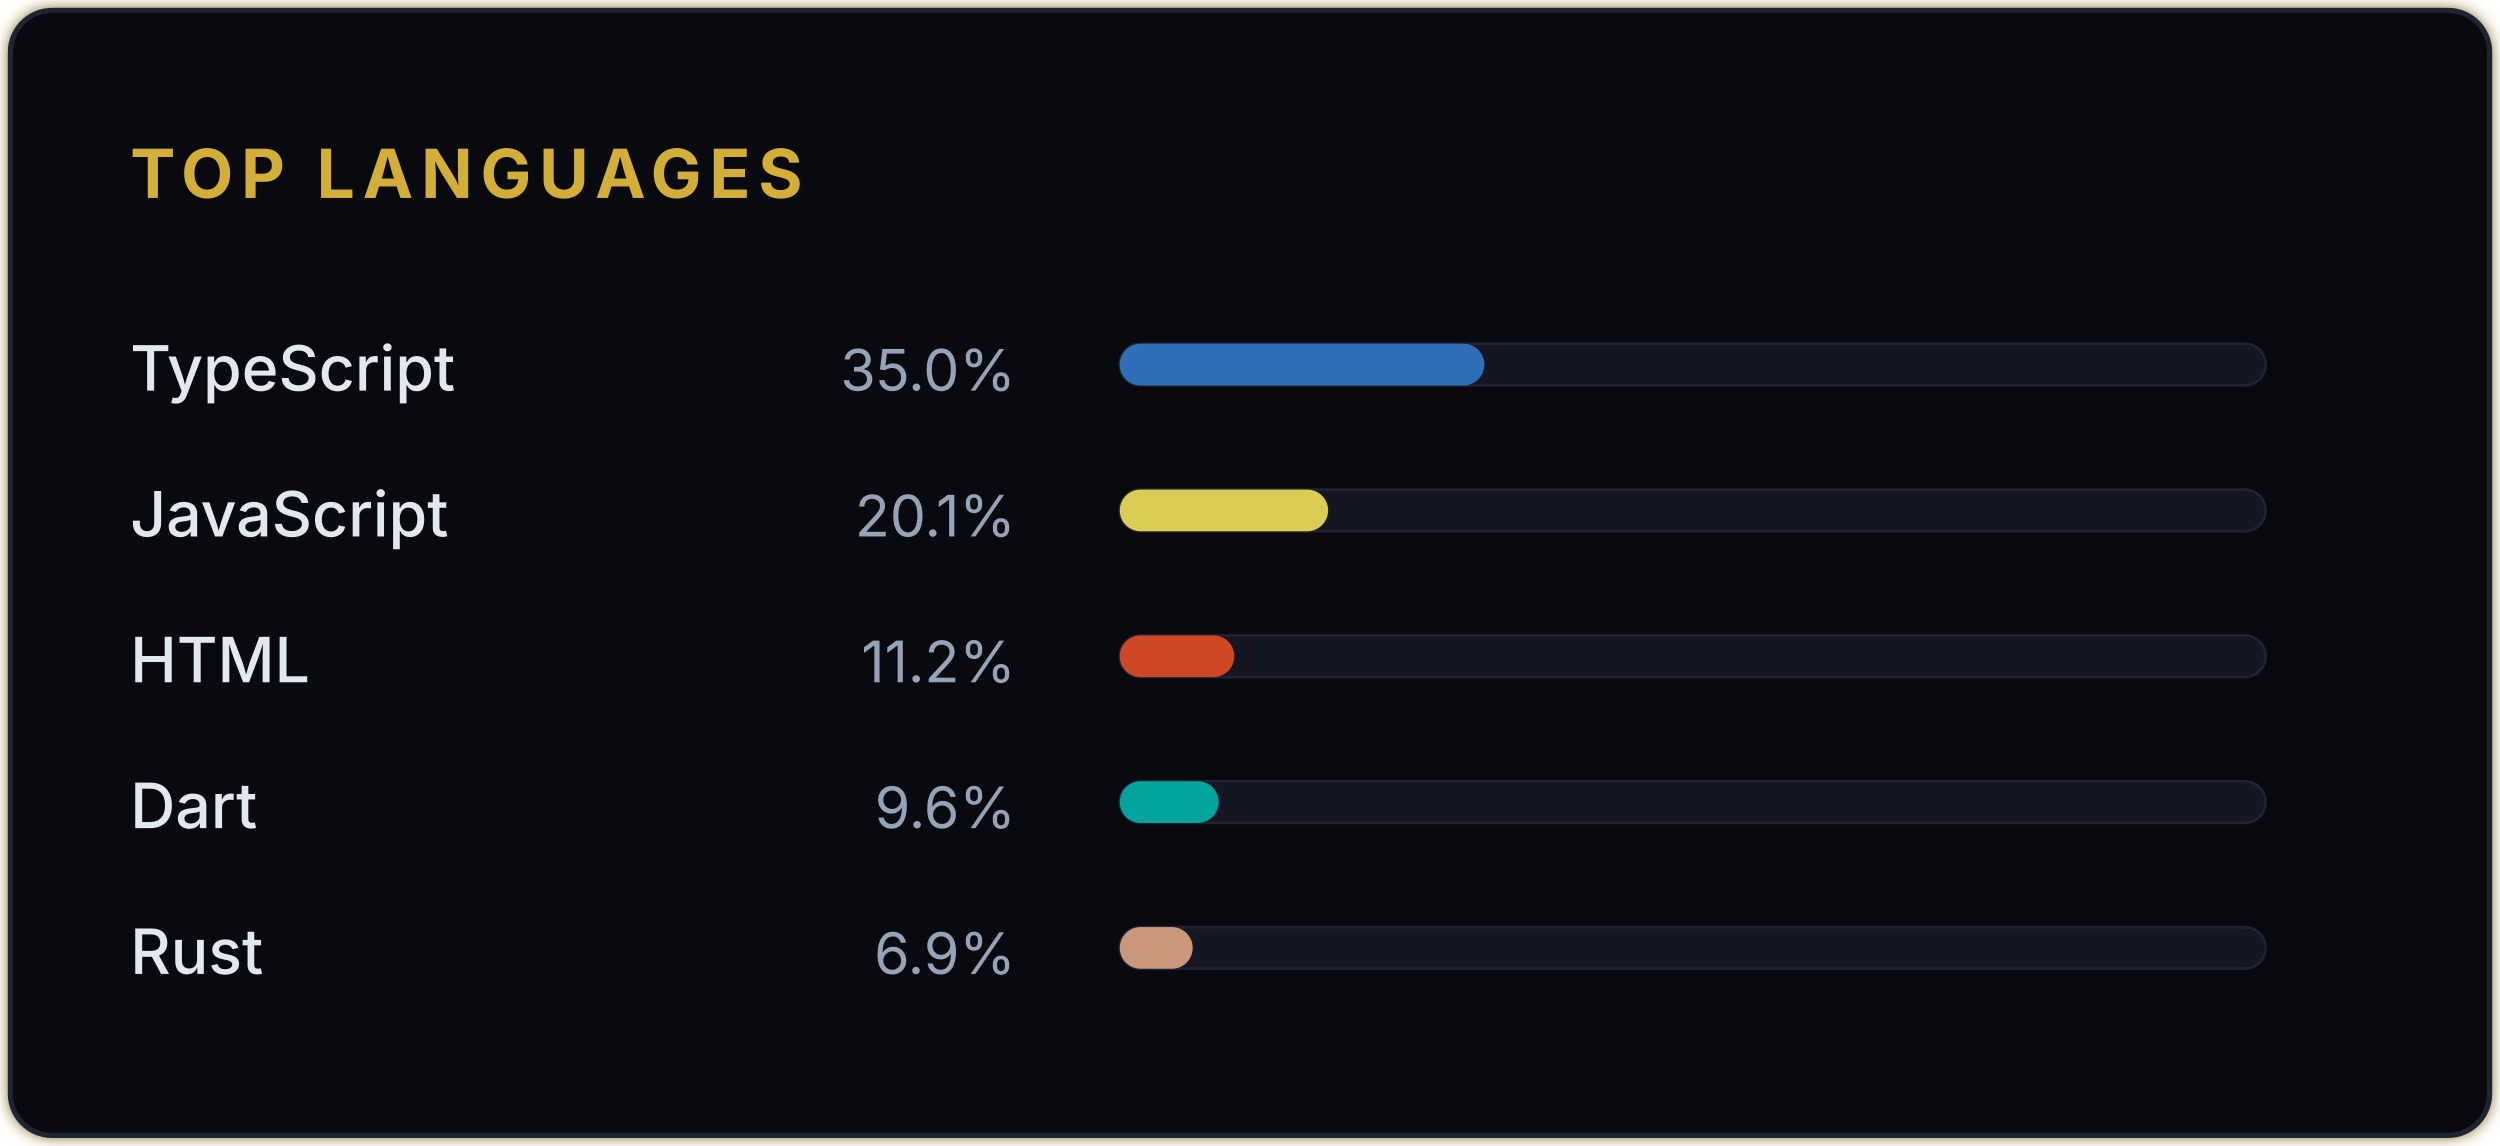
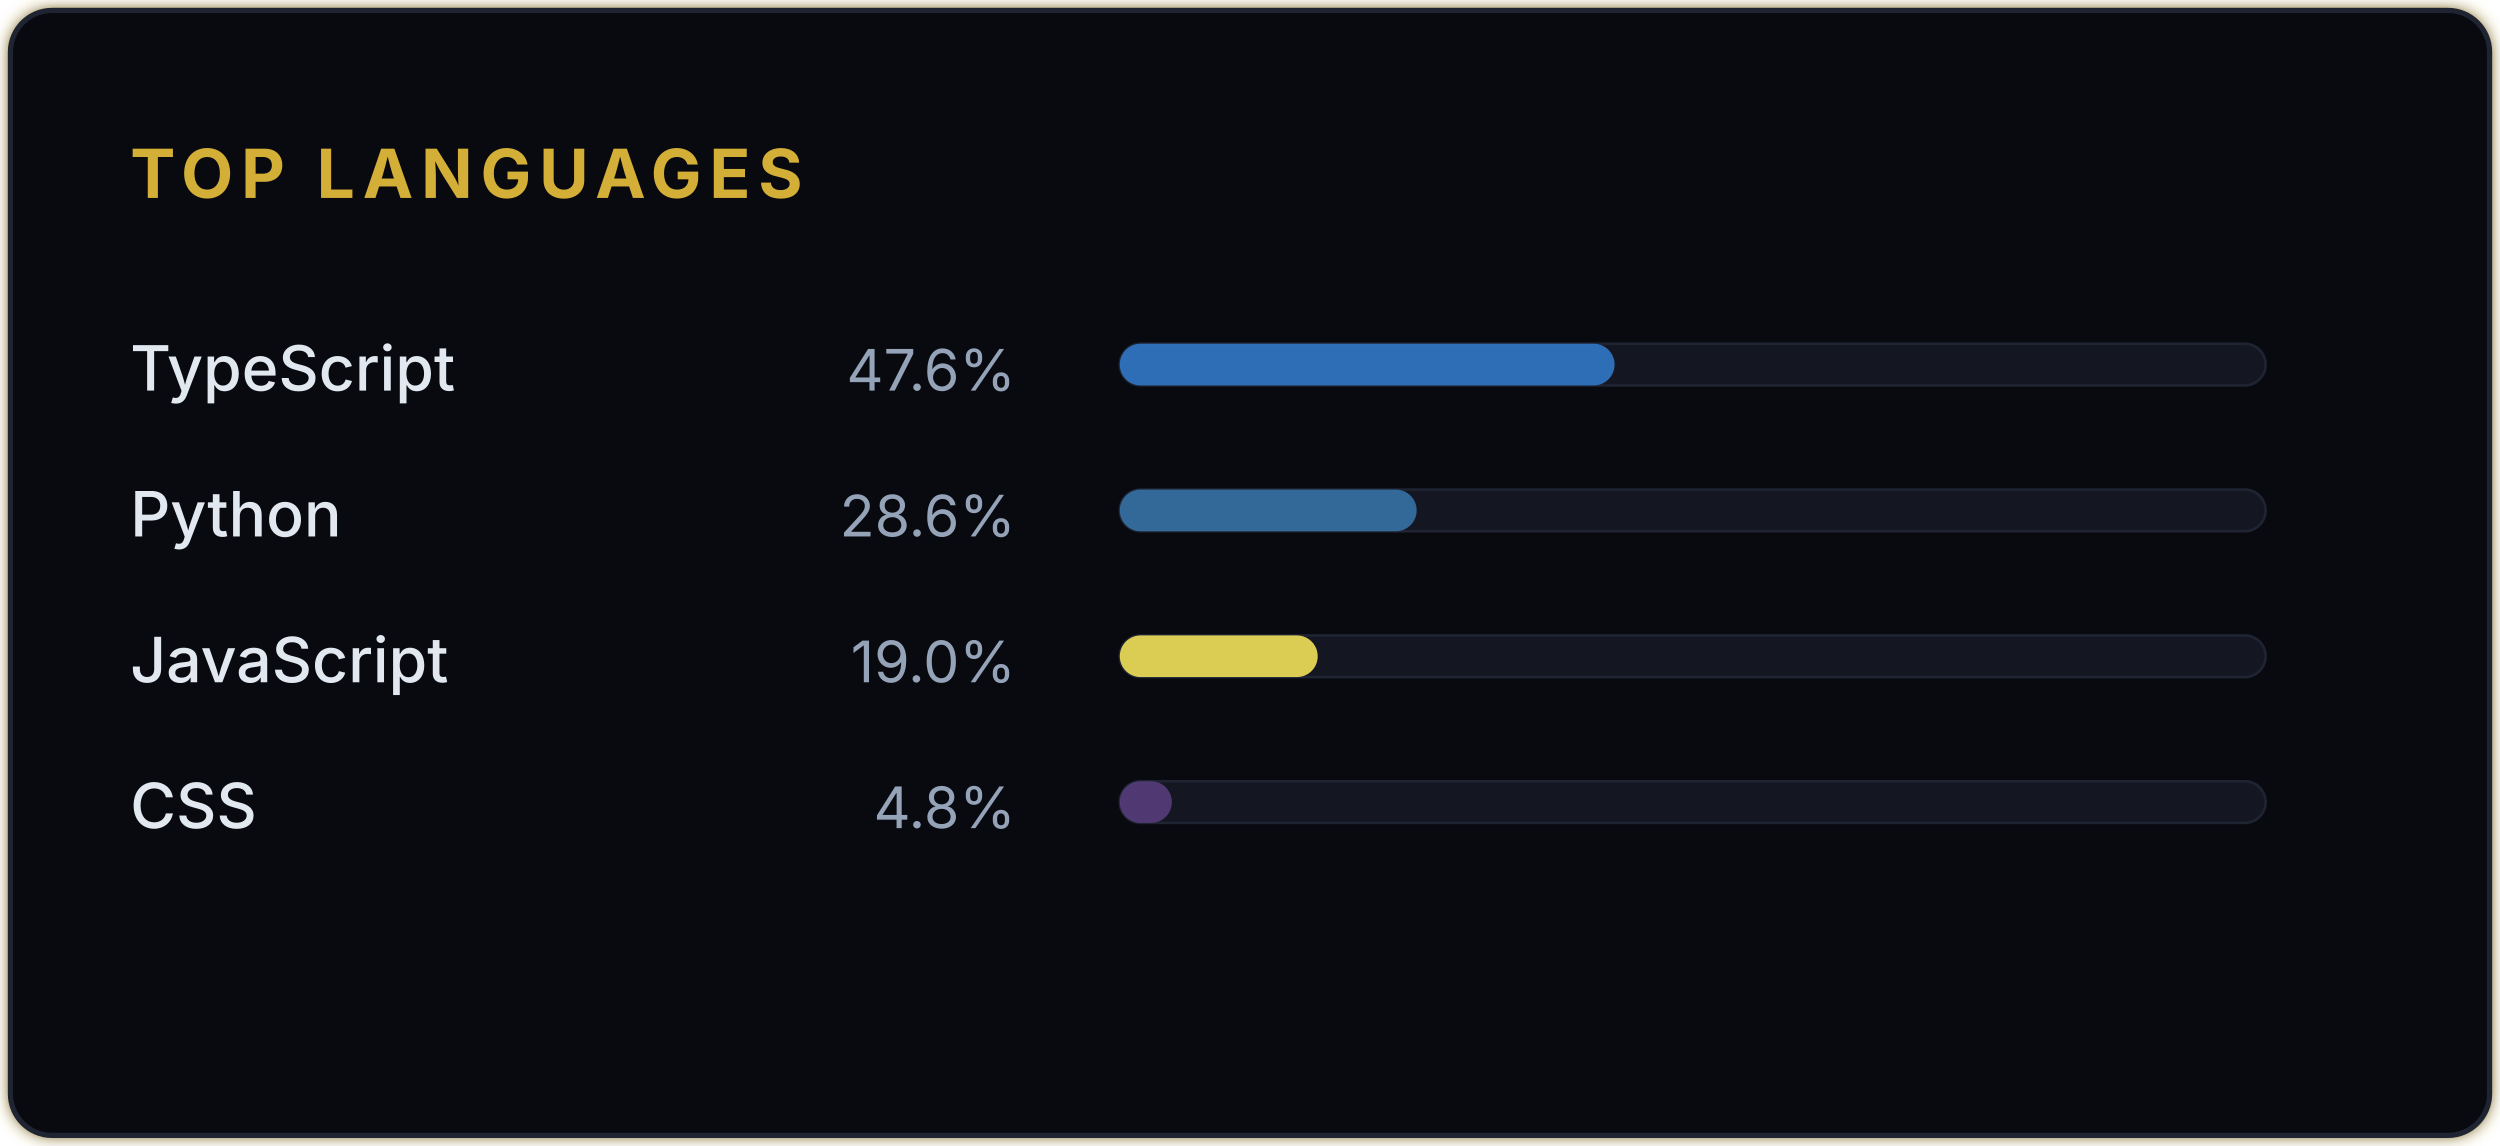
<svg xmlns="http://www.w3.org/2000/svg" viewBox="0 0 480 220" width="100%" height="100%">
  <defs>
    <filter id="goldGlow" x="-20%" y="-20%" width="140%" height="140%">
      <feGaussianBlur stdDeviation="1.5" result="coloredBlur" />
      <feMerge>
        <feMergeNode in="coloredBlur" />
        <feMergeNode in="SourceGraphic" />
      </feMerge>
    </filter>
  </defs>
  <rect width="476" height="216" x="2" y="2" fill="#090A0F" rx="8" stroke="#D4AF37" stroke-width="1" stroke-opacity="0.6" filter="url(#goldGlow)" />
  <rect width="476" height="216" x="2" y="2" fill="#090A0F" rx="8" stroke="#1F2433" stroke-width="1" />
  <text x="25" y="38" font-family="-apple-system, BlinkMacSystemFont, Segoe UI, sans-serif" font-size="13" font-weight="700" fill="#D4AF37" letter-spacing="1.5">TOP LANGUAGES</text>
  <g transform="translate(25, 65)">
    <text x="0" y="10" font-family="-apple-system, BlinkMacSystemFont, Segoe UI, sans-serif" font-size="12" font-weight="500" fill="#E2E8F0">TypeScript</text>
-     <text x="170" y="10" font-family="-apple-system, BlinkMacSystemFont, Segoe UI, sans-serif" font-size="11" fill="#94A3B8" text-anchor="end">35.0%</text>
+     <text x="170" y="10" font-family="-apple-system, BlinkMacSystemFont, Segoe UI, sans-serif" font-size="11" fill="#94A3B8" text-anchor="end">47.6%</text>
    <rect x="190" y="1" width="220" height="8" fill="#141721" rx="4" stroke="#1F2433" stroke-width="0.5" />
-     <rect x="190" y="1" width="70" height="8" fill="#3178c6" rx="4" opacity="0.9" />
+     <rect x="190" y="1" width="95" height="8" fill="#3178c6" rx="4" opacity="0.9" />
  </g>
  <g transform="translate(25, 93)">
-     <text x="0" y="10" font-family="-apple-system, BlinkMacSystemFont, Segoe UI, sans-serif" font-size="12" font-weight="500" fill="#E2E8F0">JavaScript</text>
-     <text x="170" y="10" font-family="-apple-system, BlinkMacSystemFont, Segoe UI, sans-serif" font-size="11" fill="#94A3B8" text-anchor="end">20.1%</text>
+     <text x="0" y="10" font-family="-apple-system, BlinkMacSystemFont, Segoe UI, sans-serif" font-size="12" font-weight="500" fill="#E2E8F0">Python</text>
+     <text x="170" y="10" font-family="-apple-system, BlinkMacSystemFont, Segoe UI, sans-serif" font-size="11" fill="#94A3B8" text-anchor="end">28.6%</text>
    <rect x="190" y="1" width="220" height="8" fill="#141721" rx="4" stroke="#1F2433" stroke-width="0.5" />
-     <rect x="190" y="1" width="40" height="8" fill="#f1e05a" rx="4" opacity="0.9" />
+     <rect x="190" y="1" width="57" height="8" fill="#3572A5" rx="4" opacity="0.9" />
  </g>
  <g transform="translate(25, 121)">
-     <text x="0" y="10" font-family="-apple-system, BlinkMacSystemFont, Segoe UI, sans-serif" font-size="12" font-weight="500" fill="#E2E8F0">HTML</text>
-     <text x="170" y="10" font-family="-apple-system, BlinkMacSystemFont, Segoe UI, sans-serif" font-size="11" fill="#94A3B8" text-anchor="end">11.2%</text>
+     <text x="0" y="10" font-family="-apple-system, BlinkMacSystemFont, Segoe UI, sans-serif" font-size="12" font-weight="500" fill="#E2E8F0">JavaScript</text>
+     <text x="170" y="10" font-family="-apple-system, BlinkMacSystemFont, Segoe UI, sans-serif" font-size="11" fill="#94A3B8" text-anchor="end">19.0%</text>
    <rect x="190" y="1" width="220" height="8" fill="#141721" rx="4" stroke="#1F2433" stroke-width="0.5" />
-     <rect x="190" y="1" width="22" height="8" fill="#e34c26" rx="4" opacity="0.9" />
+     <rect x="190" y="1" width="38" height="8" fill="#f1e05a" rx="4" opacity="0.9" />
  </g>
  <g transform="translate(25, 149)">
-     <text x="0" y="10" font-family="-apple-system, BlinkMacSystemFont, Segoe UI, sans-serif" font-size="12" font-weight="500" fill="#E2E8F0">Dart</text>
-     <text x="170" y="10" font-family="-apple-system, BlinkMacSystemFont, Segoe UI, sans-serif" font-size="11" fill="#94A3B8" text-anchor="end">9.6%</text>
+     <text x="0" y="10" font-family="-apple-system, BlinkMacSystemFont, Segoe UI, sans-serif" font-size="12" font-weight="500" fill="#E2E8F0">CSS</text>
+     <text x="170" y="10" font-family="-apple-system, BlinkMacSystemFont, Segoe UI, sans-serif" font-size="11" fill="#94A3B8" text-anchor="end">4.8%</text>
    <rect x="190" y="1" width="220" height="8" fill="#141721" rx="4" stroke="#1F2433" stroke-width="0.5" />
-     <rect x="190" y="1" width="19" height="8" fill="#00B4AB" rx="4" opacity="0.9" />
-   </g>
-   <g transform="translate(25, 177)">
-     <text x="0" y="10" font-family="-apple-system, BlinkMacSystemFont, Segoe UI, sans-serif" font-size="12" font-weight="500" fill="#E2E8F0">Rust</text>
-     <text x="170" y="10" font-family="-apple-system, BlinkMacSystemFont, Segoe UI, sans-serif" font-size="11" fill="#94A3B8" text-anchor="end">6.9%</text>
-     <rect x="190" y="1" width="220" height="8" fill="#141721" rx="4" stroke="#1F2433" stroke-width="0.5" />
-     <rect x="190" y="1" width="14" height="8" fill="#dea584" rx="4" opacity="0.9" />
+     <rect x="190" y="1" width="10" height="8" fill="#563d7c" rx="4" opacity="0.9" />
  </g>
</svg>
